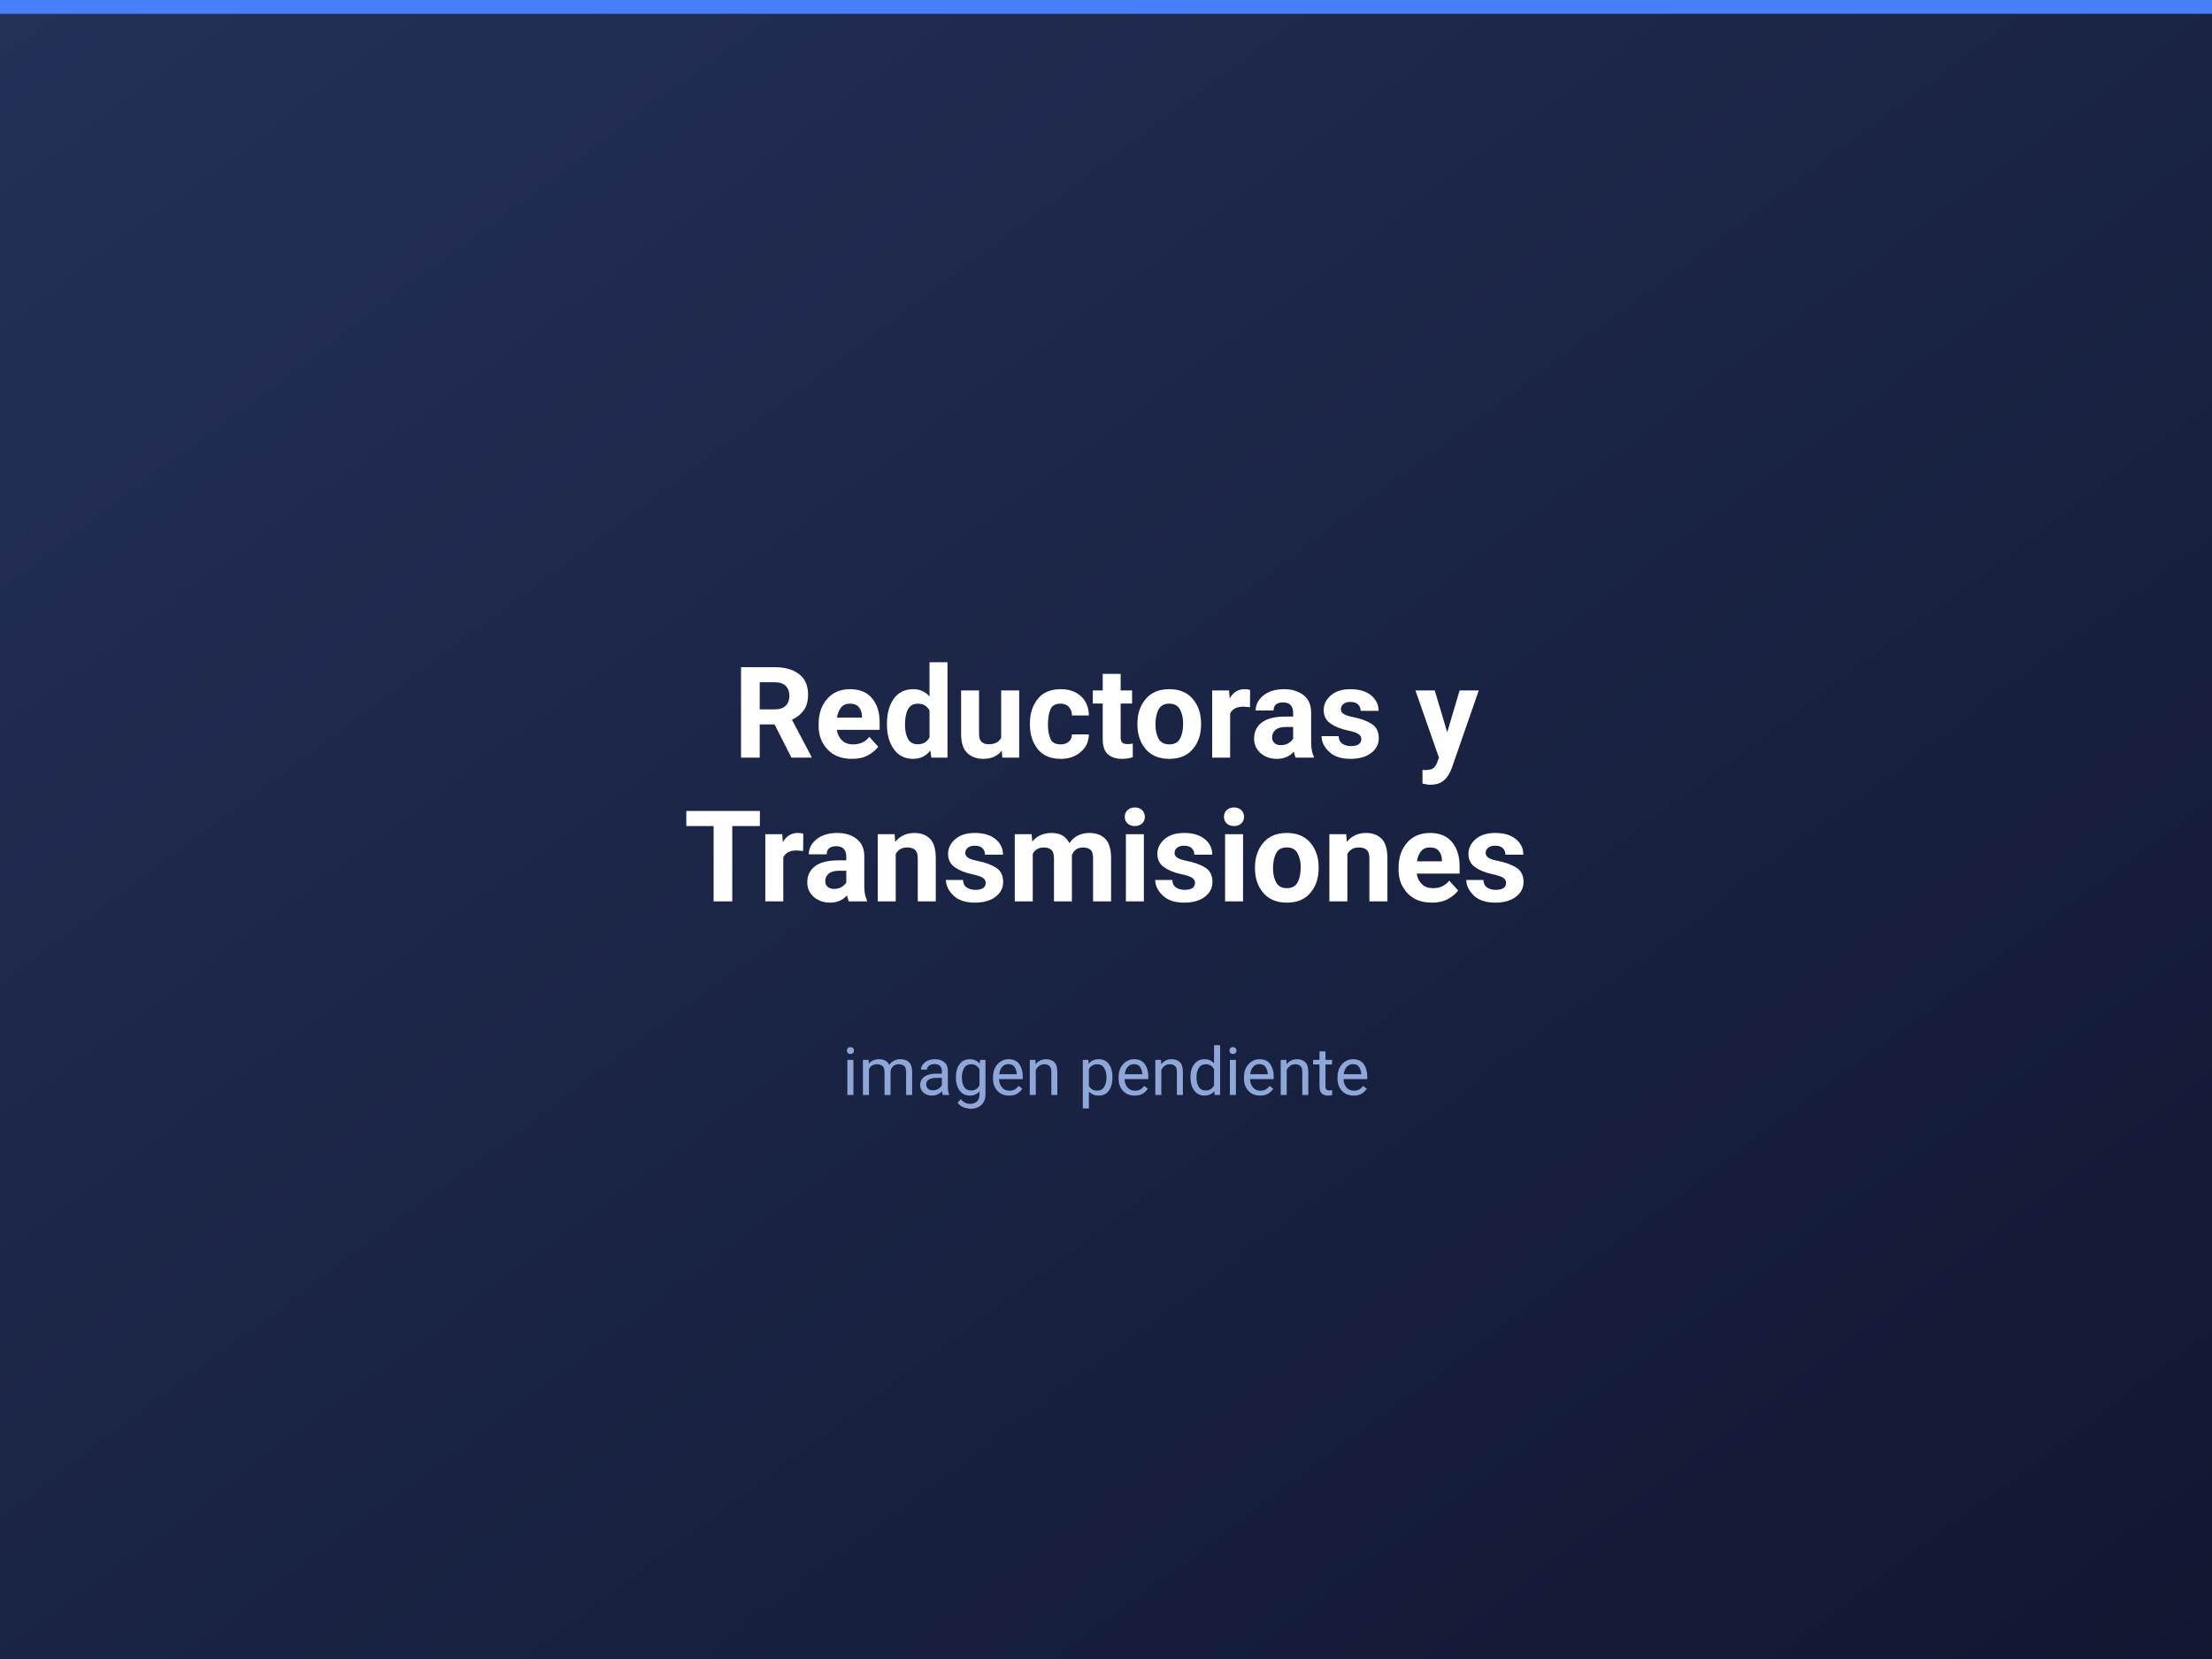
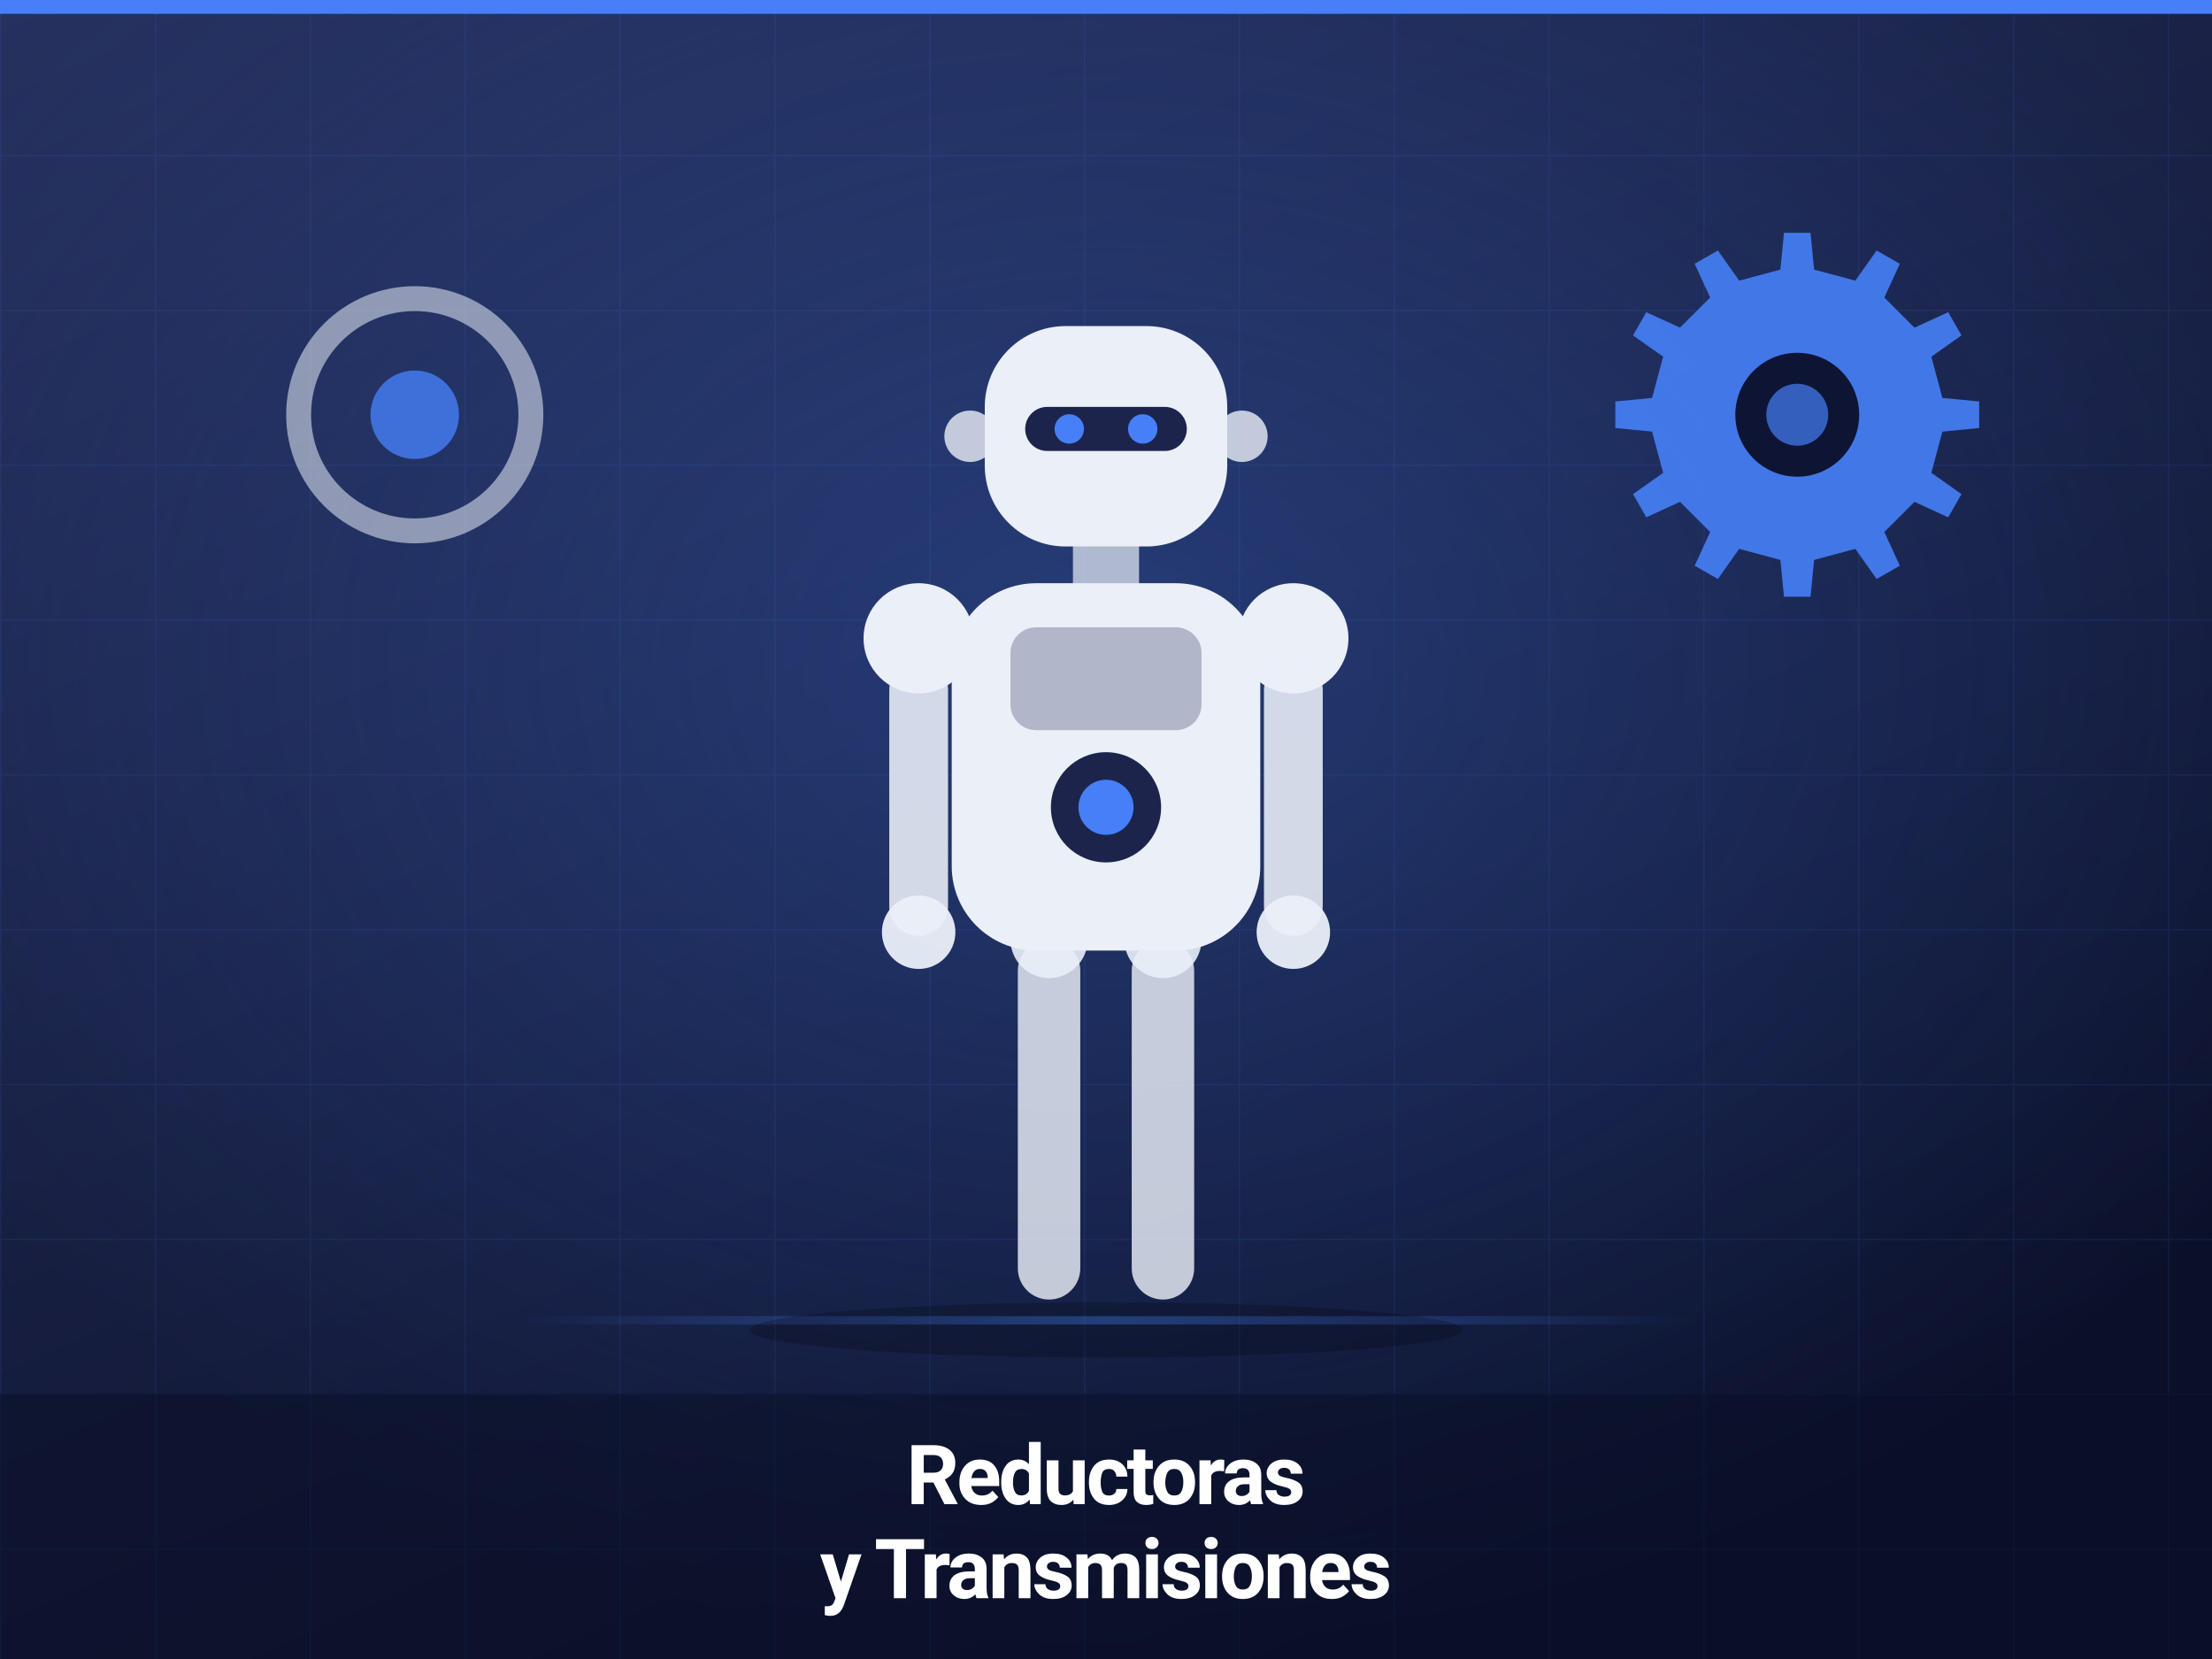
<svg xmlns="http://www.w3.org/2000/svg" viewBox="0 0 800 600" width="800" height="600">
  <defs>
-     <linearGradient id="g" x1="0" y1="0" x2="1" y2="1">
-       <stop offset="0" stop-color="#243057" />
-       <stop offset="1" stop-color="#101731" />
+     <linearGradient id="f" x1="0" y1="0" x2=".6" y2="1">
+       <stop offset="0" stop-color="#26315f" />
+       <stop offset="1" stop-color="#0b1029" />
+     </linearGradient>
+     <radialGradient id="halo" cx="50%" cy="40%" r="60%">
+       <stop offset="0" stop-color="#467ff7" stop-opacity=".28" />
+       <stop offset="1" stop-color="#467ff7" stop-opacity="0" />
+     </radialGradient>
+     <pattern id="rej" width="56" height="56" patternUnits="userSpaceOnUse">
+       <path d="M56 0H0V56" fill="none" stroke="#467ff7" stroke-opacity=".10" />
+     </pattern>
+     <linearGradient id="suelo" x1="0" y1="0" x2="1" y2="0">
+       <stop offset="0" stop-color="#467ff7" stop-opacity="0" />
+       <stop offset=".5" stop-color="#467ff7" stop-opacity=".5" />
+       <stop offset="1" stop-color="#467ff7" stop-opacity="0" />
    </linearGradient>
  </defs>
-   <rect width="800" height="600" fill="url(#g)" />
-   <rect width="800" height="5" fill="#467ff7" />
-   <g font-family="system-ui,-apple-system,Segoe UI,Roboto,sans-serif">
-     <text x="400" y="274" text-anchor="middle" font-size="46" font-weight="700" fill="#fff">Reductoras y</text>
-     <text x="400" y="326" text-anchor="middle" font-size="46" font-weight="700" fill="#fff">Transmisiones</text>
-     <text x="400" y="396" text-anchor="middle" font-size="24" fill="#8fa6d8">imagen pendiente</text>
+   <rect width="800" height="600" fill="url(#f)" />
+   <rect width="800" height="600" fill="url(#rej)" />
+   <rect width="800" height="600" fill="url(#halo)" />
+   <rect x="0" y="0" width="800" height="5" fill="#467ff7" />
+   <polygon points="702.5,143.9 715.8,145.2 715.8,154.8 702.5,156.1 698.5,171.0 709.4,178.7 704.6,187.1 692.4,181.5 681.5,192.4 687.1,204.6 678.7,209.4 671.0,198.5 656.1,202.5 654.8,215.8 645.2,215.8 643.9,202.5 629.0,198.5 621.3,209.4 612.9,204.6 618.5,192.4 607.6,181.5 595.4,187.1 590.6,178.7 601.5,171.0 597.5,156.1 584.2,154.8 584.2,145.2 597.5,143.9 601.5,129.0 590.6,121.3 595.4,112.9 607.6,118.5 618.5,107.6 612.9,95.4 621.3,90.6 629.0,101.5 643.9,97.5 645.2,84.2 654.8,84.2 656.1,97.5 671.0,101.5 678.7,90.6 687.1,95.4 681.5,107.6 692.4,118.5 704.6,112.9 709.4,121.3 698.5,129.0" fill="#467ff7" opacity="0.9" />
+   <circle cx="650" cy="150" r="22.4" fill="#0e1433" />
+   <circle cx="650" cy="150" r="11.2" fill="#467ff7" opacity=".7" />
+   <circle cx="150" cy="150" r="42" fill="none" stroke="#eaeff8" stroke-width="9" opacity=".55" />
+   <circle cx="150" cy="150" r="16" fill="#467ff7" opacity=".8" />
+   <rect x="185.0" y="476" width="430" height="3" fill="url(#suelo)" />
+   <ellipse cx="400" cy="481" rx="129.0" ry="10" fill="#000" opacity=".22" />
+   <g opacity="1.0">
+     <rect x="368.114" y="339.8" width="22.586" height="130.2" rx="11.293" fill="#eaeff8" opacity=".82" />
+     <circle cx="379.407" cy="339.8" r="13.95" fill="#eaeff8" opacity=".9" />
+     <rect x="409.3" y="339.8" width="22.586" height="130.2" rx="11.293" fill="#eaeff8" opacity=".82" />
+     <circle cx="420.593" cy="339.8" r="13.95" fill="#eaeff8" opacity=".9" />
+     <rect x="344.2" y="210.929" width="111.6" height="132.857" rx="30.557" fill="#eaeff8" />
+     <rect x="365.457" y="226.871" width="69.086" height="37.2" rx="9.3" fill="#1c244b" opacity=".28" />
+     <circle cx="400" cy="291.971" r="19.929" fill="#1c244b" />
+     <circle cx="400" cy="291.971" r="9.964" fill="#467ff7" />
+     <circle cx="332.243" cy="230.857" r="19.929" fill="#eaeff8" />
+     <rect x="321.614" y="238.829" width="21.257" height="99.643" rx="10.629" fill="#eaeff8" opacity=".88" />
+     <circle cx="332.243" cy="337.143" r="13.286" fill="#eaeff8" opacity=".95" />
+     <circle cx="467.757" cy="230.857" r="19.929" fill="#eaeff8" />
+     <rect x="457.129" y="238.829" width="21.257" height="99.643" rx="10.629" fill="#eaeff8" opacity=".88" />
+     <circle cx="467.757" cy="337.143" r="13.286" fill="#eaeff8" opacity=".95" />
+     <rect x="388.043" y="194.986" width="23.914" height="18.6" fill="#eaeff8" opacity=".7" />
+     <rect x="356.157" y="117.929" width="87.686" height="79.714" rx="29.229" fill="#eaeff8" />
+     <rect x="370.771" y="147.157" width="58.457" height="15.943" rx="7.971" fill="#1c244b" />
+     <circle cx="386.714" cy="155.129" r="5.314" fill="#467ff7" />
+     <circle cx="413.286" cy="155.129" r="5.314" fill="#467ff7" />
+     <circle cx="350.843" cy="157.786" r="9.3" fill="#eaeff8" opacity=".8" />
+     <circle cx="449.157" cy="157.786" r="9.3" fill="#eaeff8" opacity=".8" />
  </g>
+   <rect x="0" y="504" width="800" height="96" fill="#0a0f26" opacity=".55" />
+   <text x="400.0" y="544" text-anchor="middle" font-family="system-ui,-apple-system,Segoe UI,Roboto,Helvetica,Arial,sans-serif" font-size="30" font-weight="700" fill="#ffffff" letter-spacing="-1">Reductoras</text>
+   <text x="400.0" y="578" text-anchor="middle" font-family="system-ui,-apple-system,Segoe UI,Roboto,Helvetica,Arial,sans-serif" font-size="30" font-weight="700" fill="#ffffff" letter-spacing="-1">y Transmisiones</text>
</svg>
